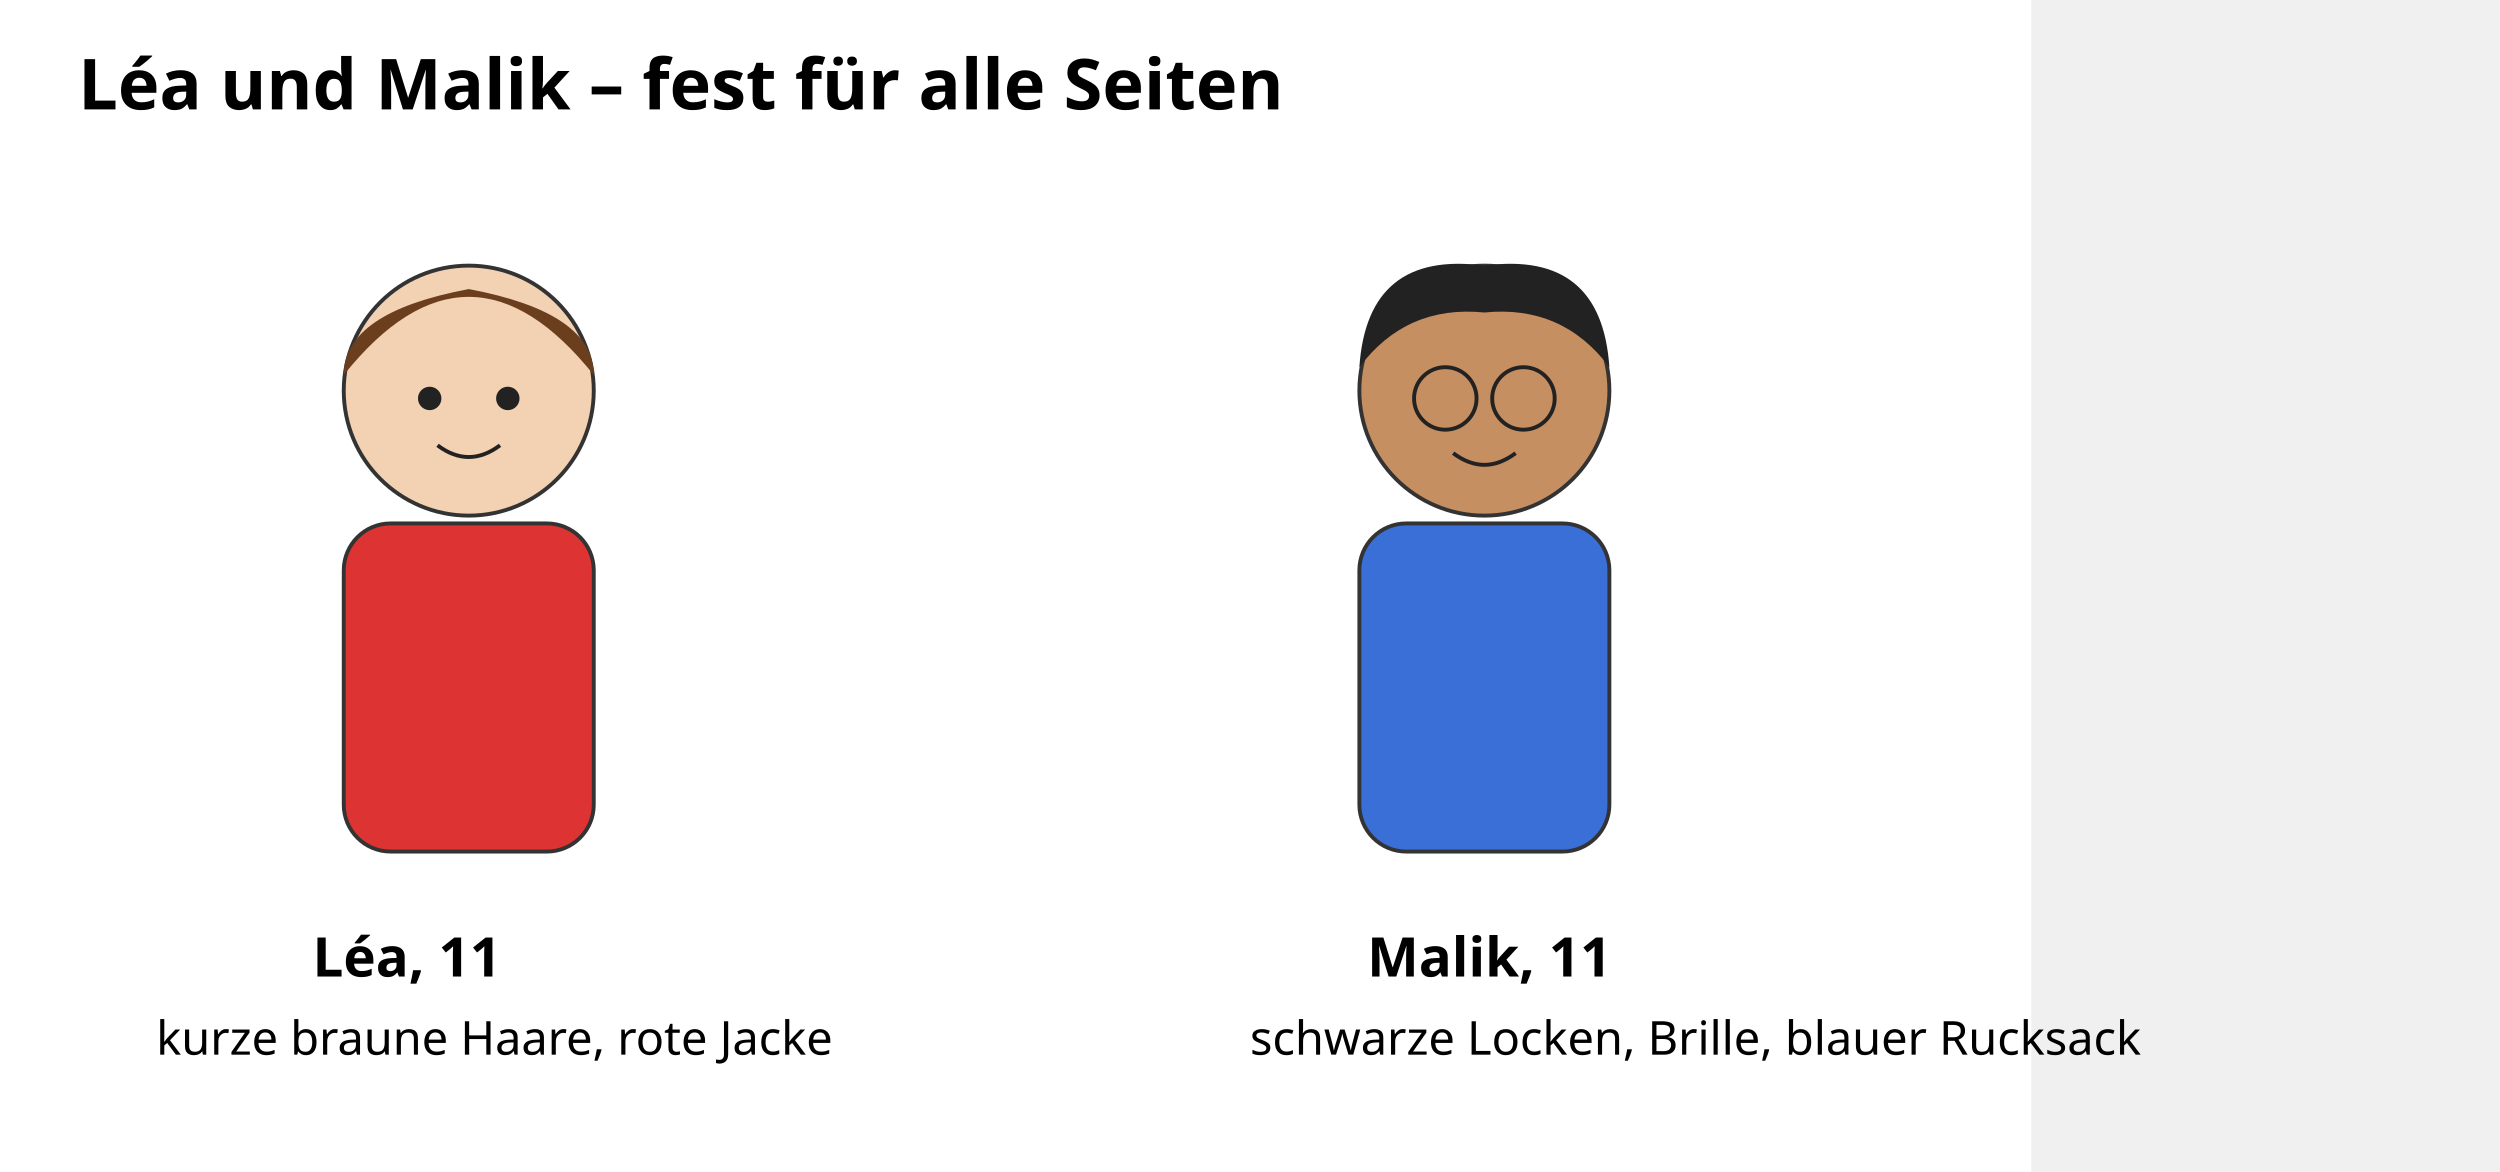
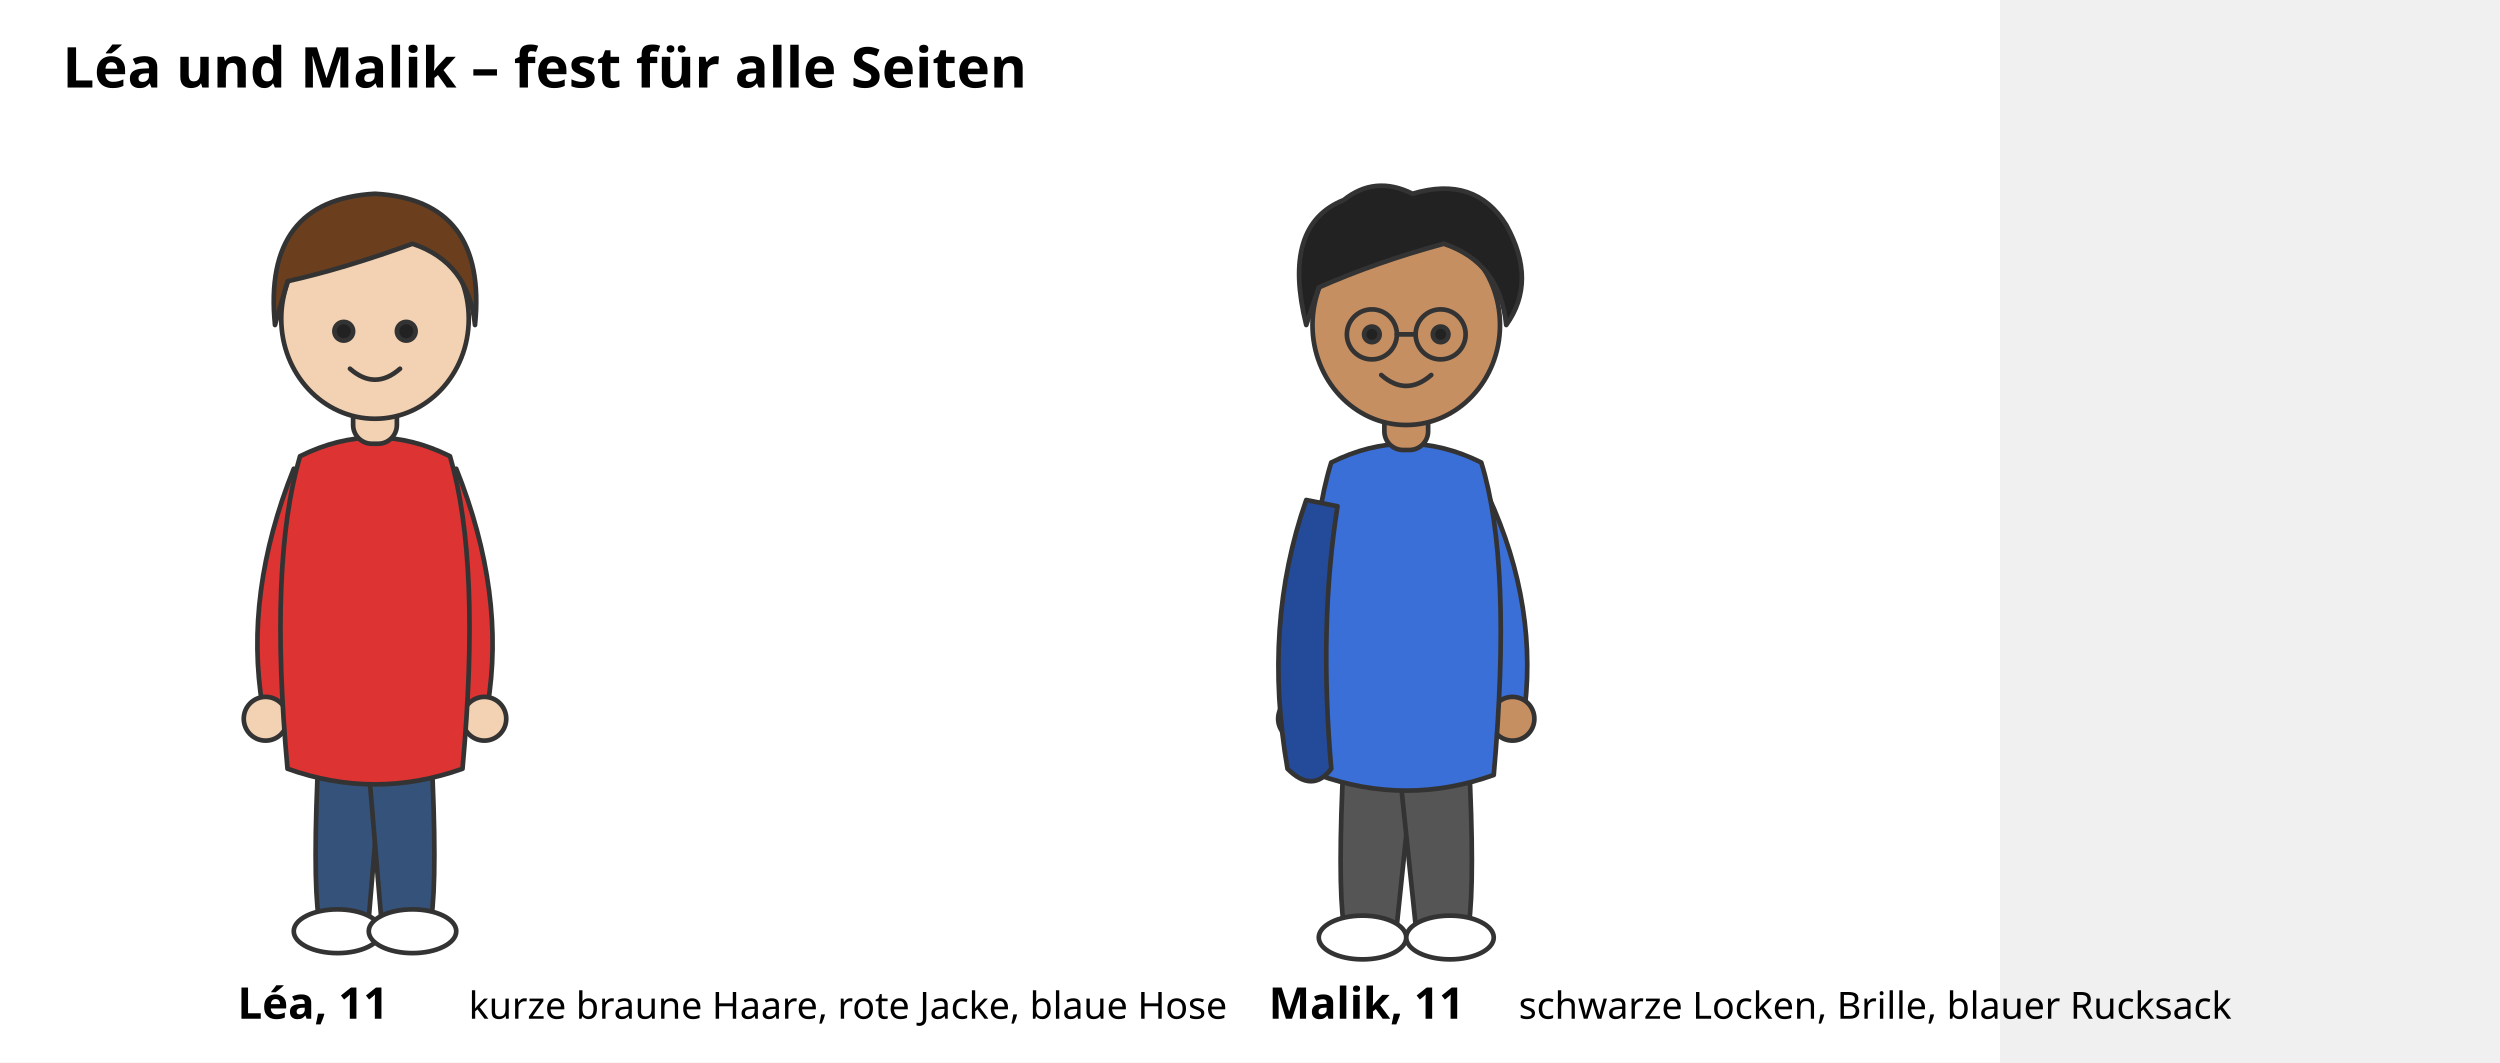
- <svg xmlns="http://www.w3.org/2000/svg" viewBox="0 0 640 300" width="640" height="300" font-family="sans-serif" font-size="14">
-   <rect width="520" height="300" fill="#fff" />
+ <svg xmlns="http://www.w3.org/2000/svg" viewBox="0 0 800 340" width="800" height="340" font-family="sans-serif" font-size="14">
+   <rect width="640" height="340" fill="#fff" />
  <text x="20" y="28" font-size="18" font-weight="bold">Léa und Malik – fest für alle Seiten</text>
-   <g transform="translate(70,60)">
-     <circle cx="50" cy="40" r="32" fill="#f3d2b3" stroke="#333" />
-     <path d="M18 36 Q50 -4 82 36 Q82 20 50 14 Q18 20 18 36Z" fill="#6b3f1e" />
-     <circle cx="40" cy="42" r="3" fill="#222" />
-     <circle cx="60" cy="42" r="3" fill="#222" />
-     <path d="M42 54 Q50 60 58 54" stroke="#222" fill="none" />
-     <rect x="18" y="74" width="64" height="84" rx="12" fill="#d33" stroke="#333" />
+   <g transform="translate(70,50)" stroke="#333" stroke-width="1.5" stroke-linejoin="round" stroke-linecap="round">
+     <path d="M32 190 Q30 230 32 244 Q40 252 48 244 L52 196 Z" fill="#35527a" />
+     <path d="M68 190 Q70 230 68 244 Q60 252 52 244 L48 196 Z" fill="#35527a" />
+     <ellipse cx="38" cy="248" rx="14" ry="7" fill="#fff" />
+     <ellipse cx="62" cy="248" rx="14" ry="7" fill="#fff" />
+     <path d="M24 100 Q8 140 14 176 Q20 182 26 176 Q30 140 38 112 Z" fill="#d33" />
+     <path d="M76 100 Q92 140 86 176 Q80 182 74 176 Q70 140 62 112 Z" fill="#d33" />
+     <circle cx="15" cy="180" r="7" fill="#f3d2b3" />
+     <circle cx="85" cy="180" r="7" fill="#f3d2b3" />
+     <path d="M26 96 Q50 84 74 96 Q84 130 78 196 Q50 206 22 196 Q16 130 26 96Z" fill="#d33" />
+     <rect x="43" y="78" width="14" height="14" rx="6" fill="#f3d2b3" />
+     <ellipse cx="50" cy="52" rx="30" ry="32" fill="#f3d2b3" />
+     <path d="M18 54 Q14 14 50 12 Q86 14 82 54 Q80 34 62 28 Q40 36 22 40 Z" fill="#6b3f1e" />
+     <circle cx="40" cy="56" r="3" fill="#222" />
+     <circle cx="60" cy="56" r="3" fill="#222" />
+     <path d="M42 68 Q50 75 58 68" fill="none" />
  </g>
-   <text x="80" y="250" font-weight="bold">Léa, 11</text>
-   <text x="40" y="270" font-size="12">kurze braune Haare, rote Jacke</text>
-   <g transform="translate(330,60)">
-     <circle cx="50" cy="40" r="32" fill="#c68f62" stroke="#333" />
-     <path d="M18 34 Q20 4 50 8 Q80 4 82 34 Q70 18 50 20 Q30 18 18 34Z" fill="#222" />
-     <circle cx="40" cy="42" r="8" fill="none" stroke="#222" />
-     <circle cx="60" cy="42" r="8" fill="none" stroke="#222" />
-     <path d="M42 56 Q50 62 58 56" stroke="#222" fill="none" />
-     <rect x="18" y="74" width="64" height="84" rx="12" fill="#3a6fd8" stroke="#333" />
+   <text x="76" y="326" font-weight="bold">Léa, 11</text>
+   <text x="20" y="318" font-size="0"> </text>
+   <text x="150" y="326" font-size="12">kurze braune Haare, rote Jacke, blaue Hose</text>
+   <g transform="translate(400,50)" stroke="#333" stroke-width="1.5" stroke-linejoin="round" stroke-linecap="round">
+     <path d="M30 192 Q28 232 30 246 Q38 254 47 246 L52 198 Z" fill="#555" />
+     <path d="M70 192 Q72 232 70 246 Q62 254 53 246 L48 198 Z" fill="#555" />
+     <ellipse cx="36" cy="250" rx="14" ry="7" fill="#fff" />
+     <ellipse cx="64" cy="250" rx="14" ry="7" fill="#fff" />
+     <path d="M74 104 Q92 140 88 176 Q80 182 76 176 Q72 140 62 112 Z" fill="#3a6fd8" />
+     <path d="M26 104 Q8 140 12 176 Q20 182 24 176 Q28 140 38 112 Z" fill="#3a6fd8" />
+     <circle cx="16" cy="180" r="7" fill="#c68f62" />
+     <circle cx="84" cy="180" r="7" fill="#c68f62" />
+     <path d="M26 98 Q50 86 74 98 Q84 130 78 198 Q50 208 22 198 Q16 130 26 98Z" fill="#3a6fd8" />
+     <rect x="43" y="80" width="14" height="14" rx="6" fill="#c68f62" />
+     <path d="M18 110 Q4 150 12 196 Q20 204 26 196 Q22 150 28 112 Z" fill="#244a9a" />
+     <ellipse cx="50" cy="54" rx="30" ry="32" fill="#c68f62" />
+     <path d="M18 54 Q10 22 30 14 Q40 6 52 12 Q72 6 82 22 Q92 40 82 54 Q80 34 62 28 Q40 34 22 42 Z" fill="#222" />
+     <circle cx="39" cy="57" r="8" fill="none" />
+     <circle cx="61" cy="57" r="8" fill="none" />
+     <path d="M47 57 L53 57" fill="none" />
+     <circle cx="39" cy="57" r="2.5" fill="#222" />
+     <circle cx="61" cy="57" r="2.5" fill="#222" />
+     <path d="M42 70 Q50 77 58 70" fill="none" />
  </g>
-   <text x="350" y="250" font-weight="bold">Malik, 11</text>
-   <text x="320" y="270" font-size="12">schwarze Locken, Brille, blauer Rucksack</text>
+   <text x="406" y="326" font-weight="bold">Malik, 11</text>
+   <text x="486" y="326" font-size="12">schwarze Locken, Brille, blauer Rucksack</text>
</svg>
